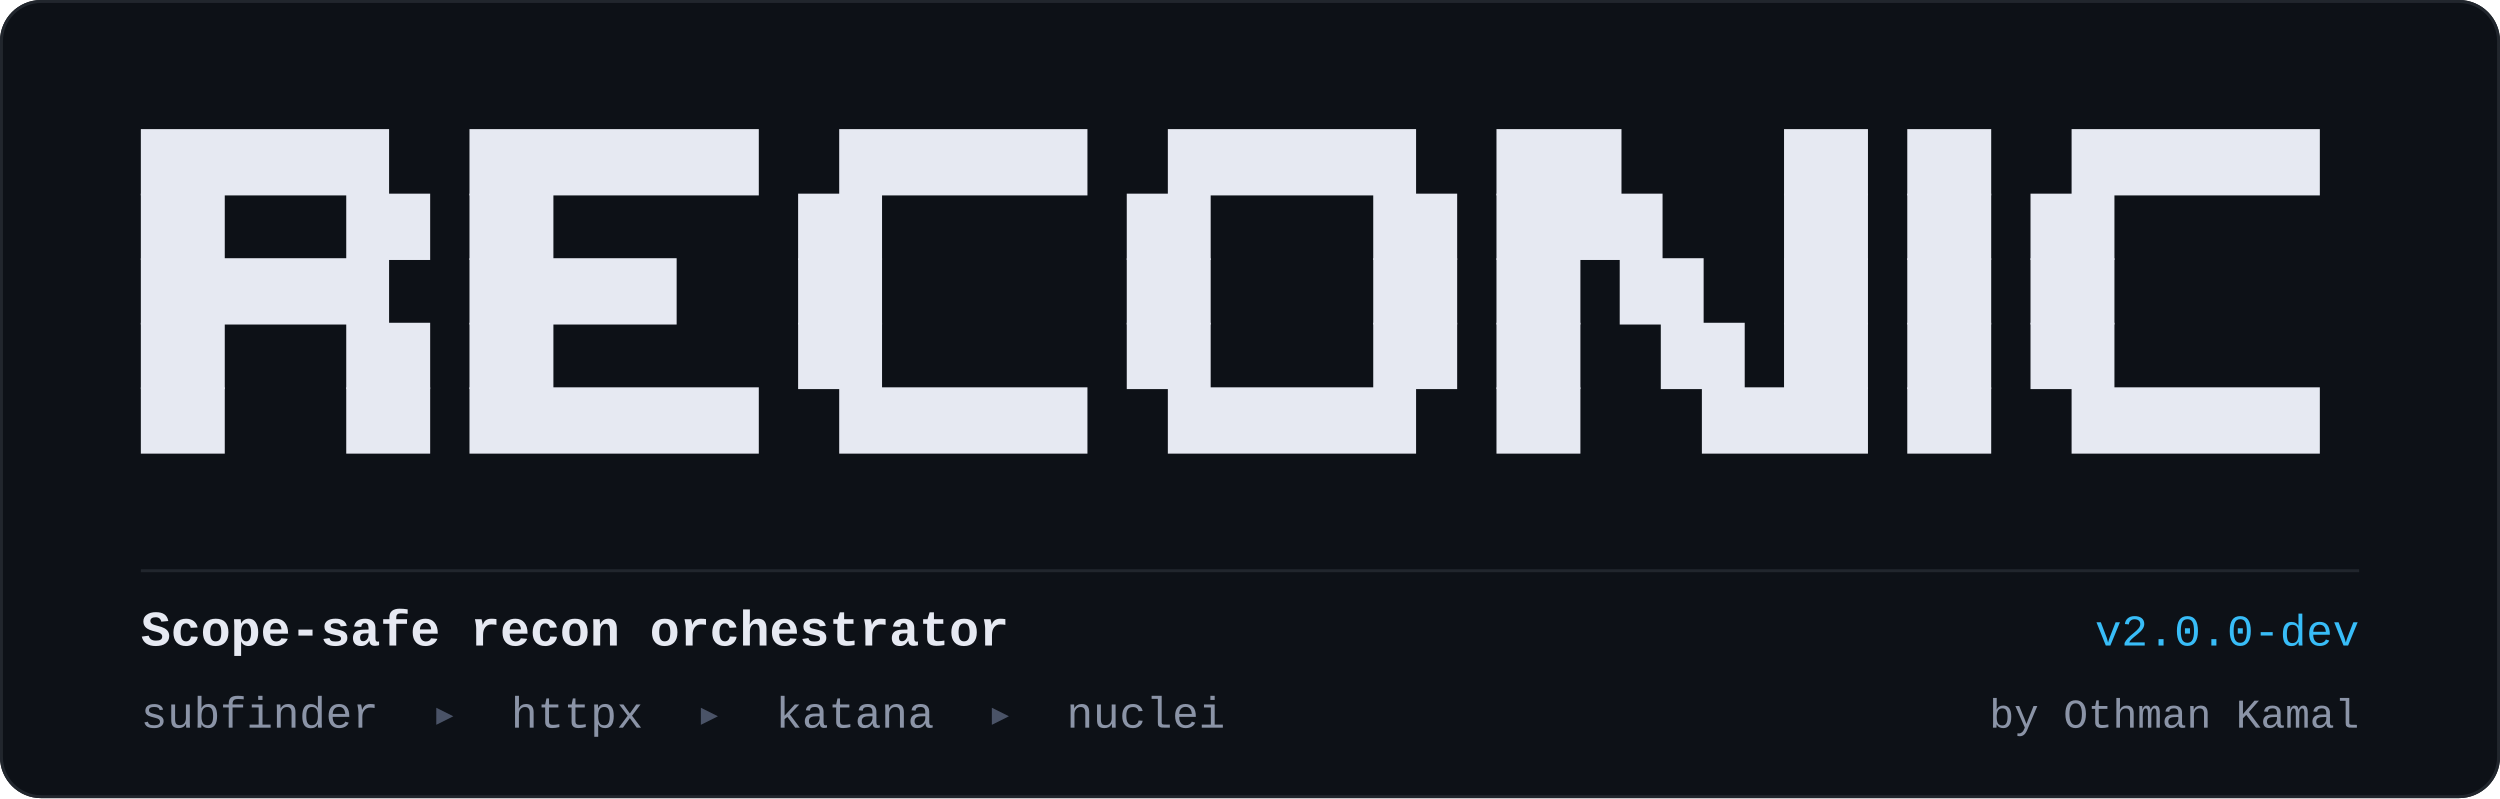
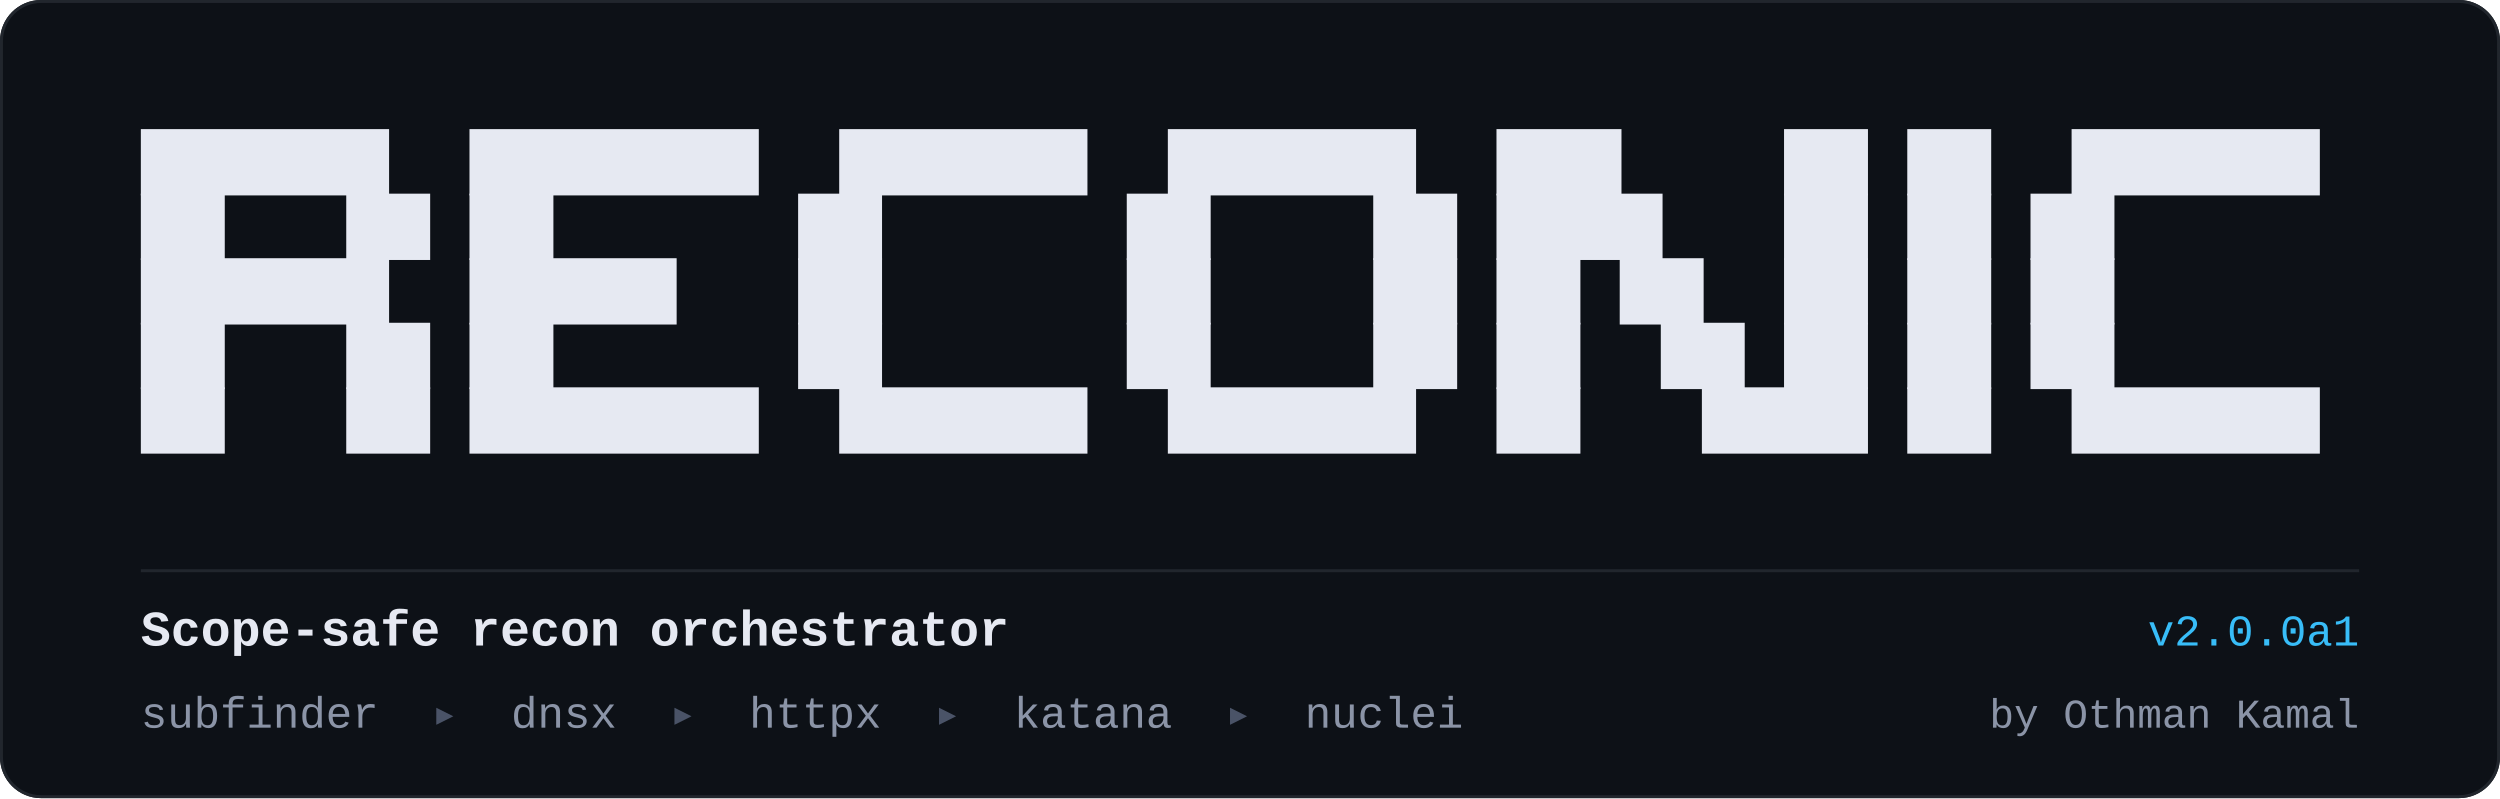
<svg xmlns="http://www.w3.org/2000/svg" viewBox="0 0 852 272" width="852" height="272" role="img" aria-label="Reconic: scope-safe recon orchestrator">
  <rect width="852" height="272" rx="14" fill="#0d1117" />
  <rect x="0.5" y="0.5" width="851" height="271" rx="13.5" fill="none" stroke="#21262d" />
  <g fill="#e6e9f2">
    <rect x="48" y="44" width="84.6" height="22.6" />
    <rect x="160" y="44" width="98.6" height="22.6" />
    <rect x="286" y="44" width="84.6" height="22.6" />
    <rect x="398" y="44" width="84.6" height="22.6" />
    <rect x="510" y="44" width="42.6" height="22.6" />
    <rect x="608" y="44" width="28.6" height="22.6" />
    <rect x="650" y="44" width="28.6" height="22.6" />
    <rect x="706" y="44" width="84.6" height="22.6" />
    <rect x="48" y="66" width="28.6" height="22.6" />
    <rect x="118" y="66" width="28.6" height="22.6" />
    <rect x="160" y="66" width="28.6" height="22.6" />
    <rect x="272" y="66" width="28.6" height="22.6" />
    <rect x="384" y="66" width="28.6" height="22.6" />
    <rect x="468" y="66" width="28.6" height="22.6" />
    <rect x="510" y="66" width="56.6" height="22.6" />
    <rect x="608" y="66" width="28.6" height="22.6" />
    <rect x="650" y="66" width="28.6" height="22.6" />
    <rect x="692" y="66" width="28.6" height="22.6" />
    <rect x="48" y="88" width="84.6" height="22.6" />
    <rect x="160" y="88" width="70.6" height="22.6" />
    <rect x="272" y="88" width="28.6" height="22.6" />
    <rect x="384" y="88" width="28.6" height="22.6" />
    <rect x="468" y="88" width="28.6" height="22.6" />
    <rect x="510" y="88" width="28.6" height="22.6" />
    <rect x="552" y="88" width="28.6" height="22.6" />
    <rect x="608" y="88" width="28.6" height="22.6" />
    <rect x="650" y="88" width="28.6" height="22.6" />
    <rect x="692" y="88" width="28.6" height="22.6" />
    <rect x="48" y="110" width="28.6" height="22.6" />
    <rect x="118" y="110" width="28.6" height="22.6" />
    <rect x="160" y="110" width="28.6" height="22.6" />
    <rect x="272" y="110" width="28.6" height="22.6" />
    <rect x="384" y="110" width="28.6" height="22.6" />
    <rect x="468" y="110" width="28.6" height="22.6" />
    <rect x="510" y="110" width="28.6" height="22.6" />
    <rect x="566" y="110" width="28.6" height="22.6" />
    <rect x="608" y="110" width="28.6" height="22.6" />
    <rect x="650" y="110" width="28.6" height="22.6" />
    <rect x="692" y="110" width="28.6" height="22.6" />
    <rect x="48" y="132" width="28.6" height="22.6" />
    <rect x="118" y="132" width="28.6" height="22.6" />
    <rect x="160" y="132" width="98.6" height="22.6" />
    <rect x="286" y="132" width="84.6" height="22.6" />
    <rect x="398" y="132" width="84.6" height="22.6" />
    <rect x="510" y="132" width="28.6" height="22.6" />
    <rect x="580" y="132" width="56.6" height="22.6" />
    <rect x="650" y="132" width="28.6" height="22.6" />
    <rect x="706" y="132" width="84.6" height="22.6" />
  </g>
  <rect x="48" y="194" width="756" height="1" fill="#21262d" />
  <text x="48" y="220" font-family="ui-monospace, SFMono-Regular, Menlo, Consolas, 'Liberation Mono', monospace" font-size="17" font-weight="600" fill="#e6e9f2">Scope-safe recon orchestrator</text>
-   <text x="804" y="220" text-anchor="end" font-family="ui-monospace, SFMono-Regular, Menlo, Consolas, 'Liberation Mono', monospace" font-size="15" fill="#38bdf8">v2.0.0-dev</text>
-   <text x="48" y="248" font-family="ui-monospace, SFMono-Regular, Menlo, Consolas, 'Liberation Mono', monospace" font-size="15" fill="#8b94a7" xml:space="preserve">subfinder<tspan fill="#4a5367">  ▸  </tspan>httpx<tspan fill="#4a5367">  ▸  </tspan>katana<tspan fill="#4a5367">  ▸  </tspan>nuclei</text>
+   <text x="804" y="220" text-anchor="end" font-family="ui-monospace, SFMono-Regular, Menlo, Consolas, 'Liberation Mono', monospace" font-size="15" fill="#38bdf8">v2.0.0a1</text>
+   <text x="48" y="248" font-family="ui-monospace, SFMono-Regular, Menlo, Consolas, 'Liberation Mono', monospace" font-size="15" fill="#8b94a7" xml:space="preserve">subfinder<tspan fill="#4a5367">  ▸  </tspan>dnsx<tspan fill="#4a5367">  ▸  </tspan>httpx<tspan fill="#4a5367">  ▸  </tspan>katana<tspan fill="#4a5367">  ▸  </tspan>nuclei</text>
  <text x="804" y="248" text-anchor="end" font-family="ui-monospace, SFMono-Regular, Menlo, Consolas, 'Liberation Mono', monospace" font-size="14" fill="#8b94a7">by Othman Kamal</text>
</svg>
